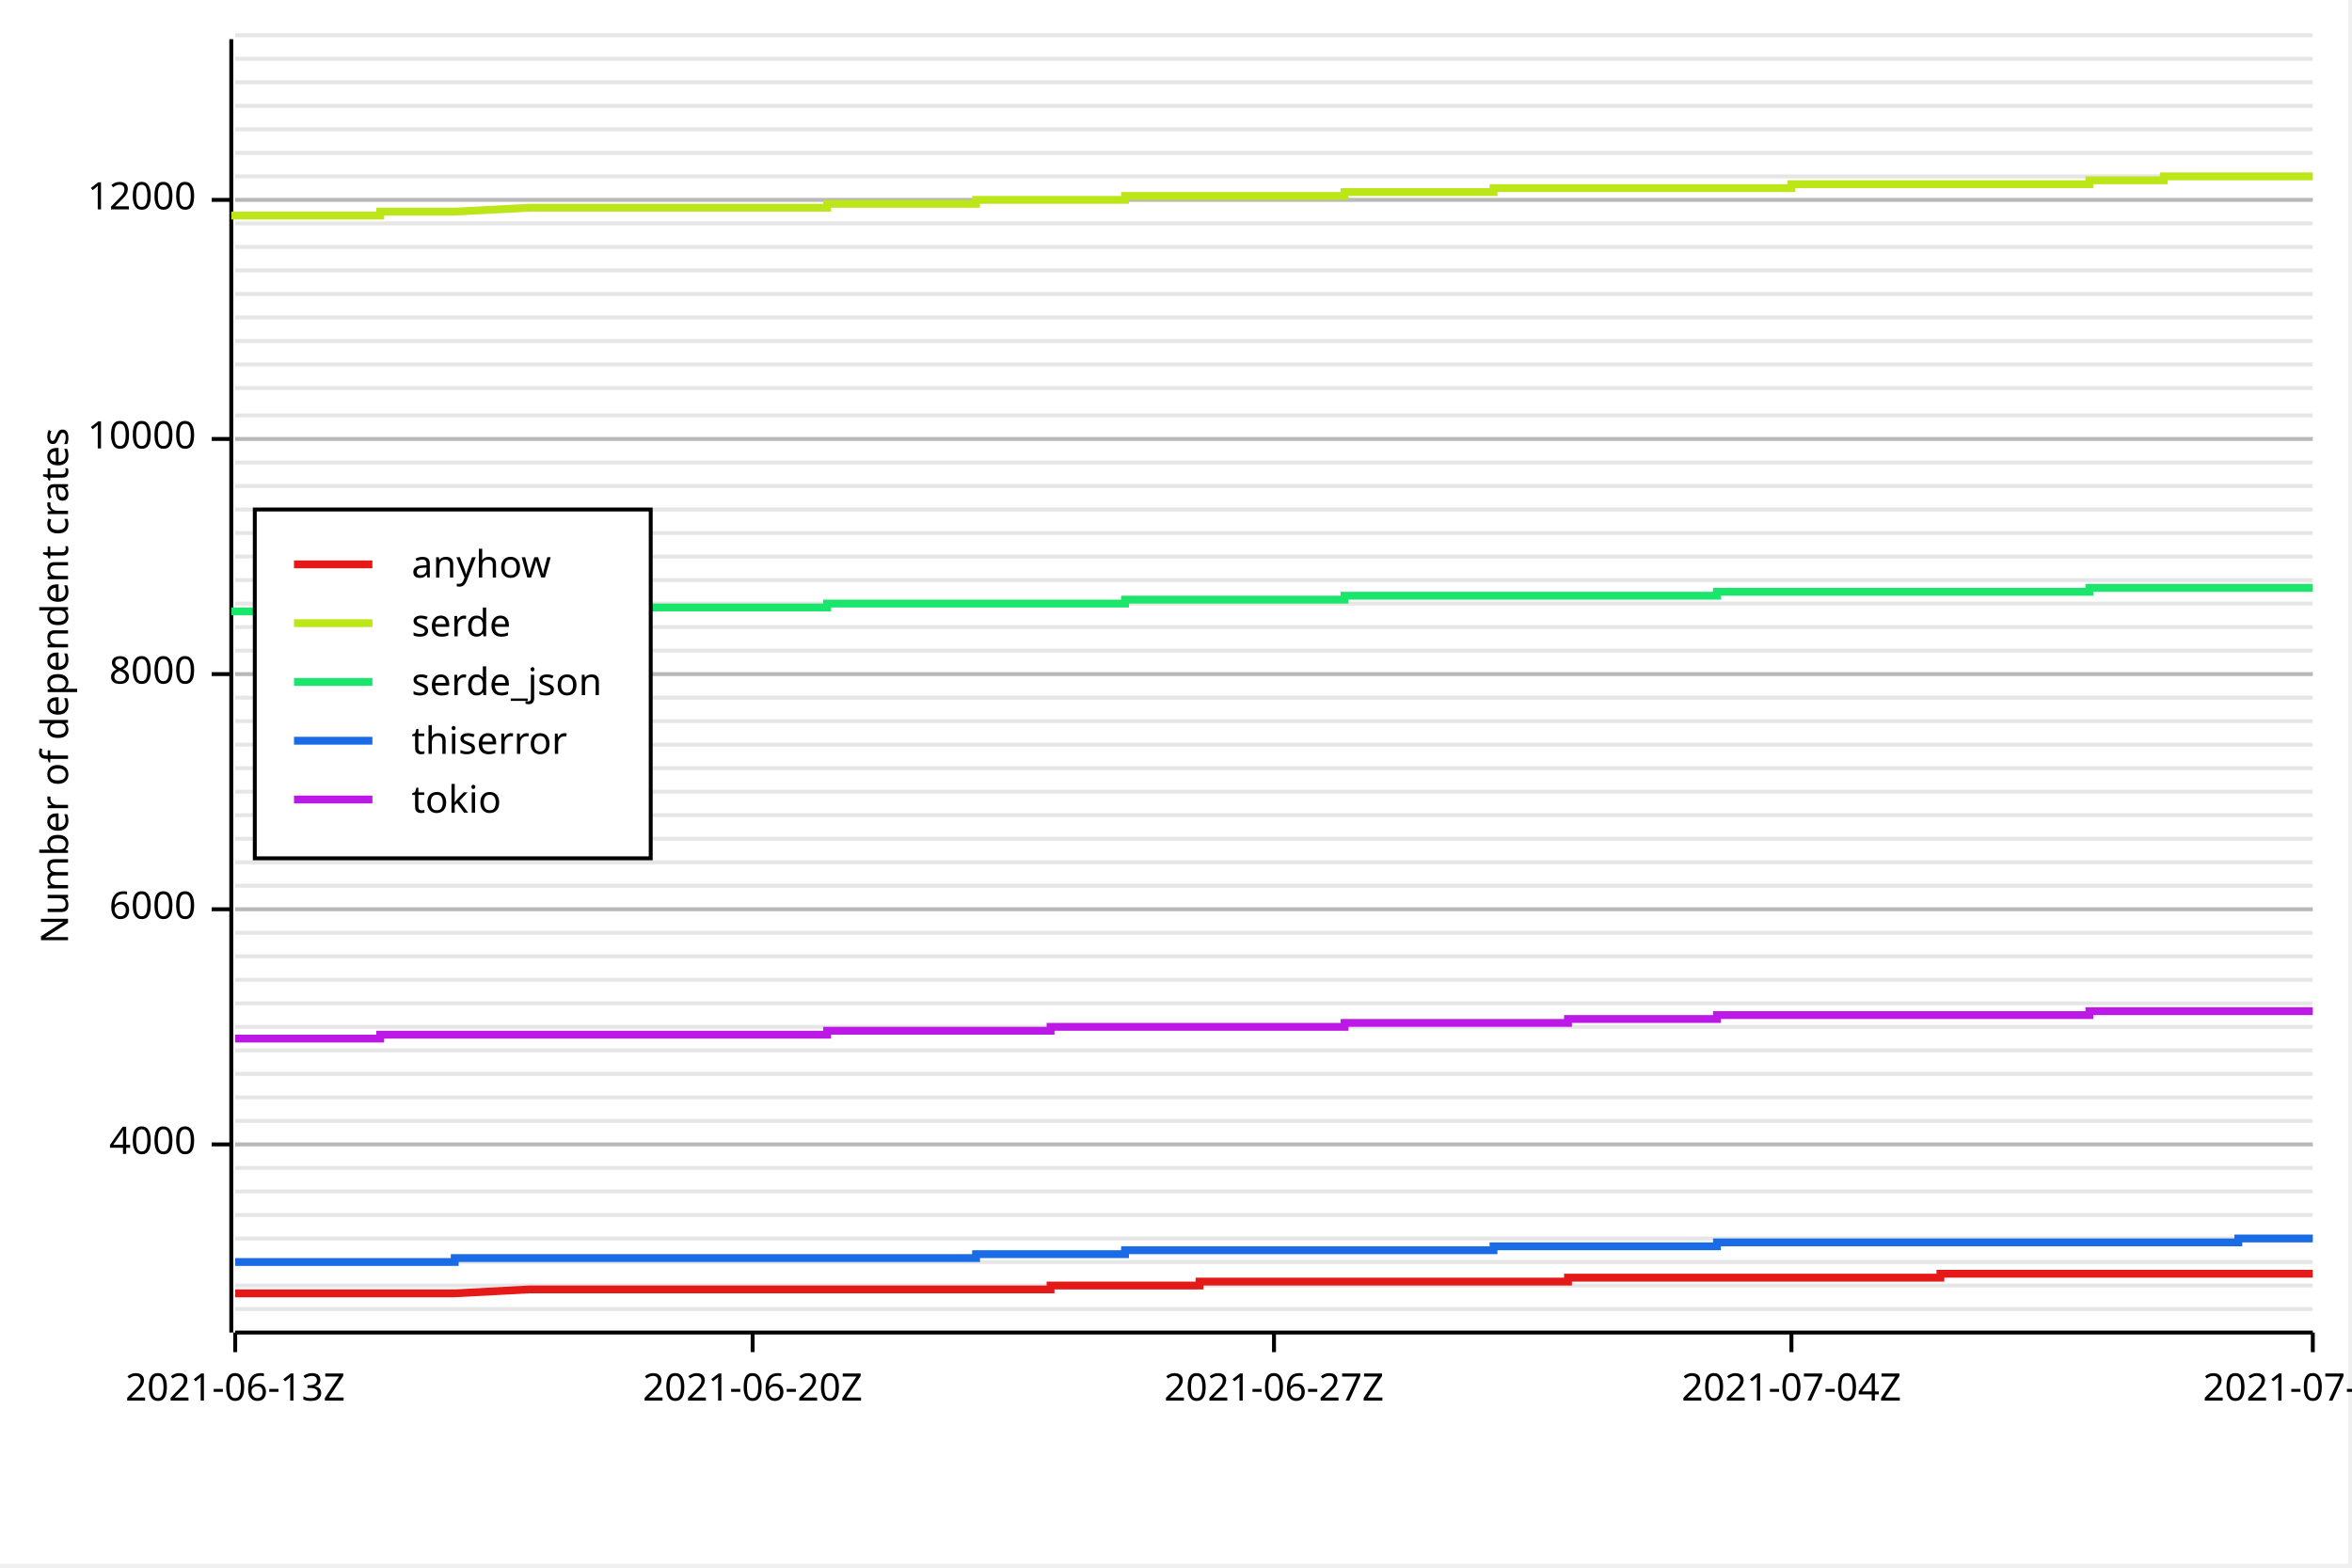
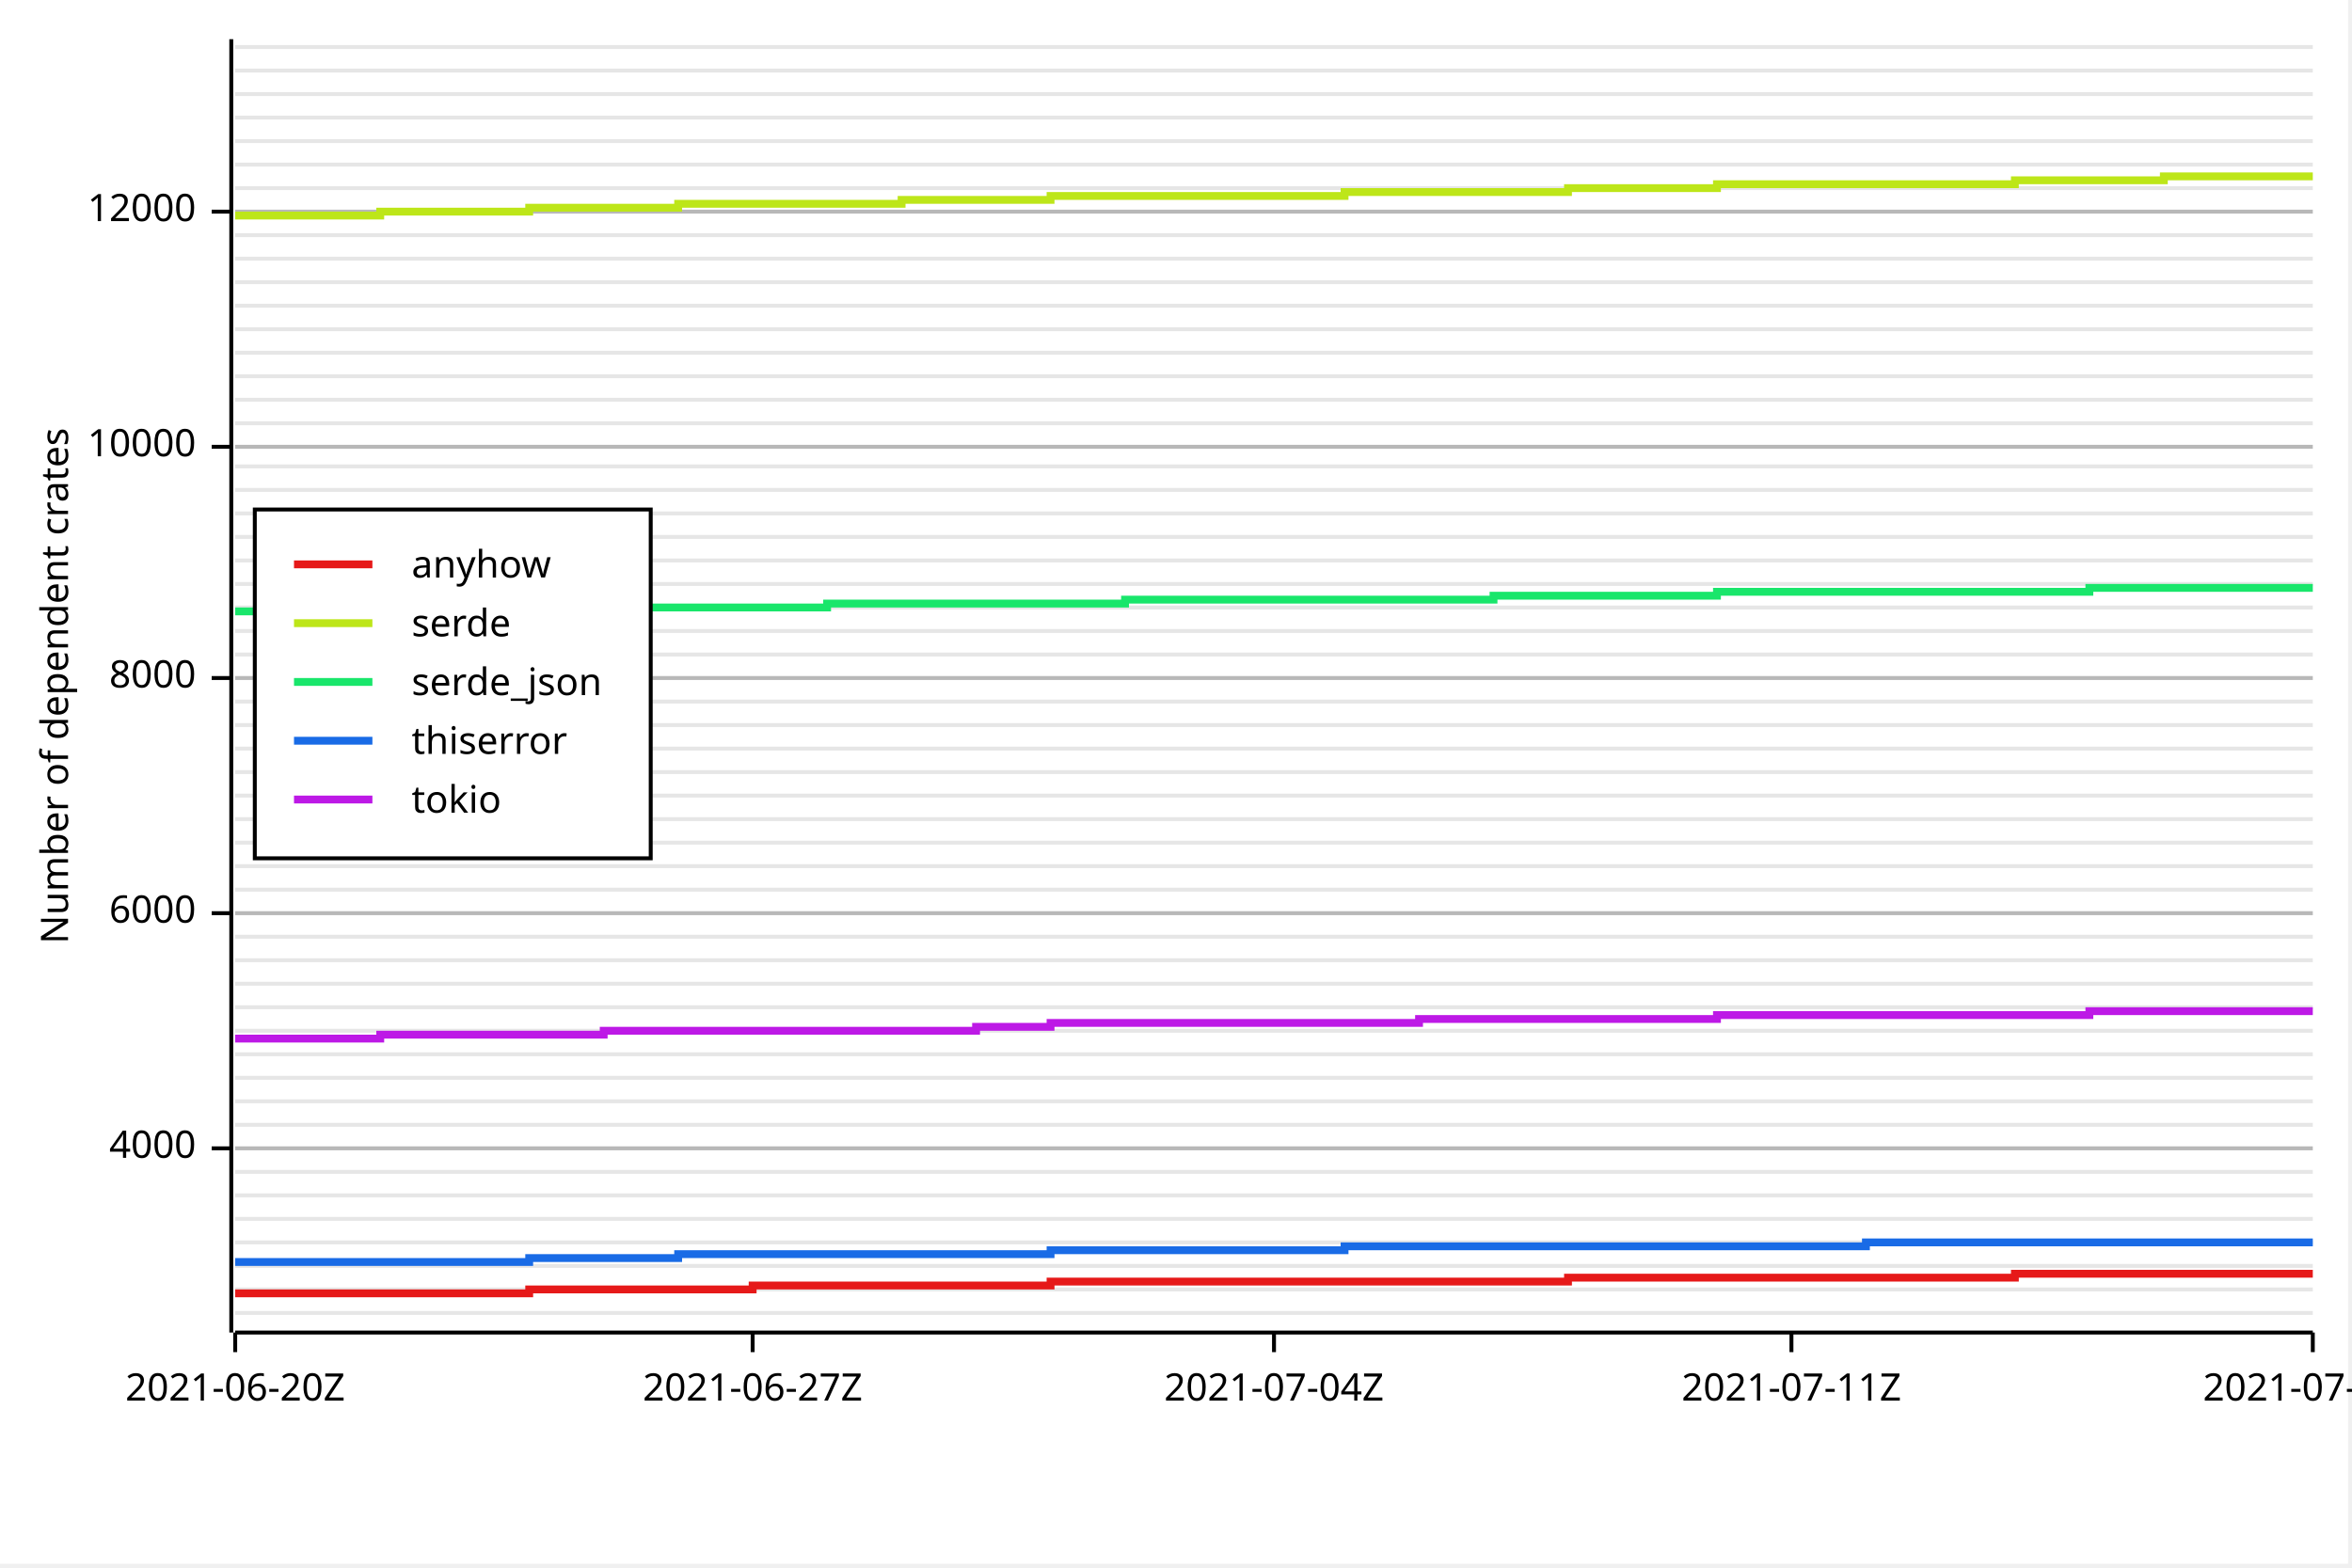
<svg xmlns="http://www.w3.org/2000/svg" width="600" height="400" viewBox="0 0 600 400">
  <rect x="0" y="0" width="599" height="399" opacity="1" fill="#FFFFFF" stroke="none" />
-   <line opacity="0.1" stroke="#000000" stroke-width="1" x1="60" y1="334" x2="590" y2="334" />
-   <line opacity="0.1" stroke="#000000" stroke-width="1" x1="60" y1="328" x2="590" y2="328" />
-   <line opacity="0.1" stroke="#000000" stroke-width="1" x1="60" y1="322" x2="590" y2="322" />
-   <line opacity="0.1" stroke="#000000" stroke-width="1" x1="60" y1="316" x2="590" y2="316" />
-   <line opacity="0.1" stroke="#000000" stroke-width="1" x1="60" y1="310" x2="590" y2="310" />
-   <line opacity="0.1" stroke="#000000" stroke-width="1" x1="60" y1="304" x2="590" y2="304" />
-   <line opacity="0.1" stroke="#000000" stroke-width="1" x1="60" y1="298" x2="590" y2="298" />
-   <line opacity="0.1" stroke="#000000" stroke-width="1" x1="60" y1="292" x2="590" y2="292" />
-   <line opacity="0.1" stroke="#000000" stroke-width="1" x1="60" y1="286" x2="590" y2="286" />
-   <line opacity="0.1" stroke="#000000" stroke-width="1" x1="60" y1="280" x2="590" y2="280" />
-   <line opacity="0.1" stroke="#000000" stroke-width="1" x1="60" y1="274" x2="590" y2="274" />
-   <line opacity="0.1" stroke="#000000" stroke-width="1" x1="60" y1="268" x2="590" y2="268" />
-   <line opacity="0.1" stroke="#000000" stroke-width="1" x1="60" y1="262" x2="590" y2="262" />
-   <line opacity="0.1" stroke="#000000" stroke-width="1" x1="60" y1="256" x2="590" y2="256" />
-   <line opacity="0.1" stroke="#000000" stroke-width="1" x1="60" y1="250" x2="590" y2="250" />
-   <line opacity="0.1" stroke="#000000" stroke-width="1" x1="60" y1="244" x2="590" y2="244" />
-   <line opacity="0.1" stroke="#000000" stroke-width="1" x1="60" y1="238" x2="590" y2="238" />
-   <line opacity="0.1" stroke="#000000" stroke-width="1" x1="60" y1="232" x2="590" y2="232" />
-   <line opacity="0.1" stroke="#000000" stroke-width="1" x1="60" y1="226" x2="590" y2="226" />
-   <line opacity="0.1" stroke="#000000" stroke-width="1" x1="60" y1="220" x2="590" y2="220" />
-   <line opacity="0.1" stroke="#000000" stroke-width="1" x1="60" y1="214" x2="590" y2="214" />
-   <line opacity="0.1" stroke="#000000" stroke-width="1" x1="60" y1="208" x2="590" y2="208" />
-   <line opacity="0.1" stroke="#000000" stroke-width="1" x1="60" y1="202" x2="590" y2="202" />
-   <line opacity="0.1" stroke="#000000" stroke-width="1" x1="60" y1="196" x2="590" y2="196" />
-   <line opacity="0.1" stroke="#000000" stroke-width="1" x1="60" y1="190" x2="590" y2="190" />
-   <line opacity="0.1" stroke="#000000" stroke-width="1" x1="60" y1="184" x2="590" y2="184" />
-   <line opacity="0.1" stroke="#000000" stroke-width="1" x1="60" y1="178" x2="590" y2="178" />
-   <line opacity="0.1" stroke="#000000" stroke-width="1" x1="60" y1="172" x2="590" y2="172" />
-   <line opacity="0.1" stroke="#000000" stroke-width="1" x1="60" y1="166" x2="590" y2="166" />
-   <line opacity="0.1" stroke="#000000" stroke-width="1" x1="60" y1="160" x2="590" y2="160" />
-   <line opacity="0.1" stroke="#000000" stroke-width="1" x1="60" y1="154" x2="590" y2="154" />
-   <line opacity="0.1" stroke="#000000" stroke-width="1" x1="60" y1="148" x2="590" y2="148" />
-   <line opacity="0.1" stroke="#000000" stroke-width="1" x1="60" y1="142" x2="590" y2="142" />
-   <line opacity="0.1" stroke="#000000" stroke-width="1" x1="60" y1="136" x2="590" y2="136" />
-   <line opacity="0.1" stroke="#000000" stroke-width="1" x1="60" y1="130" x2="590" y2="130" />
-   <line opacity="0.1" stroke="#000000" stroke-width="1" x1="60" y1="124" x2="590" y2="124" />
-   <line opacity="0.1" stroke="#000000" stroke-width="1" x1="60" y1="118" x2="590" y2="118" />
-   <line opacity="0.1" stroke="#000000" stroke-width="1" x1="60" y1="112" x2="590" y2="112" />
-   <line opacity="0.1" stroke="#000000" stroke-width="1" x1="60" y1="106" x2="590" y2="106" />
-   <line opacity="0.1" stroke="#000000" stroke-width="1" x1="60" y1="99" x2="590" y2="99" />
-   <line opacity="0.1" stroke="#000000" stroke-width="1" x1="60" y1="93" x2="590" y2="93" />
-   <line opacity="0.1" stroke="#000000" stroke-width="1" x1="60" y1="87" x2="590" y2="87" />
-   <line opacity="0.1" stroke="#000000" stroke-width="1" x1="60" y1="81" x2="590" y2="81" />
-   <line opacity="0.1" stroke="#000000" stroke-width="1" x1="60" y1="75" x2="590" y2="75" />
-   <line opacity="0.1" stroke="#000000" stroke-width="1" x1="60" y1="69" x2="590" y2="69" />
-   <line opacity="0.1" stroke="#000000" stroke-width="1" x1="60" y1="63" x2="590" y2="63" />
-   <line opacity="0.1" stroke="#000000" stroke-width="1" x1="60" y1="57" x2="590" y2="57" />
-   <line opacity="0.1" stroke="#000000" stroke-width="1" x1="60" y1="51" x2="590" y2="51" />
-   <line opacity="0.1" stroke="#000000" stroke-width="1" x1="60" y1="45" x2="590" y2="45" />
-   <line opacity="0.1" stroke="#000000" stroke-width="1" x1="60" y1="39" x2="590" y2="39" />
-   <line opacity="0.1" stroke="#000000" stroke-width="1" x1="60" y1="33" x2="590" y2="33" />
-   <line opacity="0.1" stroke="#000000" stroke-width="1" x1="60" y1="27" x2="590" y2="27" />
-   <line opacity="0.1" stroke="#000000" stroke-width="1" x1="60" y1="21" x2="590" y2="21" />
-   <line opacity="0.1" stroke="#000000" stroke-width="1" x1="60" y1="15" x2="590" y2="15" />
-   <line opacity="0.1" stroke="#000000" stroke-width="1" x1="60" y1="9" x2="590" y2="9" />
+   <line opacity="0.1" stroke="#000000" stroke-width="1" x1="60" y1="335" x2="590" y2="335" />
+   <line opacity="0.1" stroke="#000000" stroke-width="1" x1="60" y1="329" x2="590" y2="329" />
+   <line opacity="0.1" stroke="#000000" stroke-width="1" x1="60" y1="323" x2="590" y2="323" />
+   <line opacity="0.1" stroke="#000000" stroke-width="1" x1="60" y1="317" x2="590" y2="317" />
+   <line opacity="0.1" stroke="#000000" stroke-width="1" x1="60" y1="311" x2="590" y2="311" />
+   <line opacity="0.1" stroke="#000000" stroke-width="1" x1="60" y1="305" x2="590" y2="305" />
+   <line opacity="0.1" stroke="#000000" stroke-width="1" x1="60" y1="299" x2="590" y2="299" />
+   <line opacity="0.1" stroke="#000000" stroke-width="1" x1="60" y1="293" x2="590" y2="293" />
+   <line opacity="0.1" stroke="#000000" stroke-width="1" x1="60" y1="287" x2="590" y2="287" />
+   <line opacity="0.1" stroke="#000000" stroke-width="1" x1="60" y1="281" x2="590" y2="281" />
+   <line opacity="0.1" stroke="#000000" stroke-width="1" x1="60" y1="275" x2="590" y2="275" />
+   <line opacity="0.1" stroke="#000000" stroke-width="1" x1="60" y1="269" x2="590" y2="269" />
+   <line opacity="0.1" stroke="#000000" stroke-width="1" x1="60" y1="263" x2="590" y2="263" />
+   <line opacity="0.1" stroke="#000000" stroke-width="1" x1="60" y1="257" x2="590" y2="257" />
+   <line opacity="0.1" stroke="#000000" stroke-width="1" x1="60" y1="251" x2="590" y2="251" />
+   <line opacity="0.1" stroke="#000000" stroke-width="1" x1="60" y1="245" x2="590" y2="245" />
+   <line opacity="0.1" stroke="#000000" stroke-width="1" x1="60" y1="239" x2="590" y2="239" />
+   <line opacity="0.1" stroke="#000000" stroke-width="1" x1="60" y1="233" x2="590" y2="233" />
+   <line opacity="0.1" stroke="#000000" stroke-width="1" x1="60" y1="227" x2="590" y2="227" />
+   <line opacity="0.1" stroke="#000000" stroke-width="1" x1="60" y1="221" x2="590" y2="221" />
+   <line opacity="0.1" stroke="#000000" stroke-width="1" x1="60" y1="215" x2="590" y2="215" />
+   <line opacity="0.1" stroke="#000000" stroke-width="1" x1="60" y1="209" x2="590" y2="209" />
+   <line opacity="0.1" stroke="#000000" stroke-width="1" x1="60" y1="203" x2="590" y2="203" />
+   <line opacity="0.1" stroke="#000000" stroke-width="1" x1="60" y1="197" x2="590" y2="197" />
+   <line opacity="0.1" stroke="#000000" stroke-width="1" x1="60" y1="191" x2="590" y2="191" />
+   <line opacity="0.1" stroke="#000000" stroke-width="1" x1="60" y1="185" x2="590" y2="185" />
+   <line opacity="0.1" stroke="#000000" stroke-width="1" x1="60" y1="179" x2="590" y2="179" />
+   <line opacity="0.1" stroke="#000000" stroke-width="1" x1="60" y1="173" x2="590" y2="173" />
+   <line opacity="0.1" stroke="#000000" stroke-width="1" x1="60" y1="167" x2="590" y2="167" />
+   <line opacity="0.1" stroke="#000000" stroke-width="1" x1="60" y1="161" x2="590" y2="161" />
+   <line opacity="0.1" stroke="#000000" stroke-width="1" x1="60" y1="155" x2="590" y2="155" />
+   <line opacity="0.1" stroke="#000000" stroke-width="1" x1="60" y1="149" x2="590" y2="149" />
+   <line opacity="0.1" stroke="#000000" stroke-width="1" x1="60" y1="143" x2="590" y2="143" />
+   <line opacity="0.1" stroke="#000000" stroke-width="1" x1="60" y1="137" x2="590" y2="137" />
+   <line opacity="0.1" stroke="#000000" stroke-width="1" x1="60" y1="131" x2="590" y2="131" />
+   <line opacity="0.1" stroke="#000000" stroke-width="1" x1="60" y1="125" x2="590" y2="125" />
+   <line opacity="0.1" stroke="#000000" stroke-width="1" x1="60" y1="119" x2="590" y2="119" />
+   <line opacity="0.1" stroke="#000000" stroke-width="1" x1="60" y1="114" x2="590" y2="114" />
+   <line opacity="0.1" stroke="#000000" stroke-width="1" x1="60" y1="108" x2="590" y2="108" />
+   <line opacity="0.1" stroke="#000000" stroke-width="1" x1="60" y1="102" x2="590" y2="102" />
+   <line opacity="0.1" stroke="#000000" stroke-width="1" x1="60" y1="96" x2="590" y2="96" />
+   <line opacity="0.1" stroke="#000000" stroke-width="1" x1="60" y1="90" x2="590" y2="90" />
+   <line opacity="0.1" stroke="#000000" stroke-width="1" x1="60" y1="84" x2="590" y2="84" />
+   <line opacity="0.1" stroke="#000000" stroke-width="1" x1="60" y1="78" x2="590" y2="78" />
+   <line opacity="0.1" stroke="#000000" stroke-width="1" x1="60" y1="72" x2="590" y2="72" />
+   <line opacity="0.1" stroke="#000000" stroke-width="1" x1="60" y1="66" x2="590" y2="66" />
+   <line opacity="0.1" stroke="#000000" stroke-width="1" x1="60" y1="60" x2="590" y2="60" />
+   <line opacity="0.1" stroke="#000000" stroke-width="1" x1="60" y1="54" x2="590" y2="54" />
+   <line opacity="0.1" stroke="#000000" stroke-width="1" x1="60" y1="48" x2="590" y2="48" />
+   <line opacity="0.1" stroke="#000000" stroke-width="1" x1="60" y1="42" x2="590" y2="42" />
+   <line opacity="0.1" stroke="#000000" stroke-width="1" x1="60" y1="36" x2="590" y2="36" />
+   <line opacity="0.1" stroke="#000000" stroke-width="1" x1="60" y1="30" x2="590" y2="30" />
+   <line opacity="0.1" stroke="#000000" stroke-width="1" x1="60" y1="24" x2="590" y2="24" />
+   <line opacity="0.1" stroke="#000000" stroke-width="1" x1="60" y1="18" x2="590" y2="18" />
+   <line opacity="0.1" stroke="#000000" stroke-width="1" x1="60" y1="12" x2="590" y2="12" />
  <text x="10" y="175" dy="0.76em" text-anchor="middle" font-family="sans-serif" font-size="9.677" opacity="1" fill="#000000" transform="rotate(270, 10, 175)">
Number of dependent crates
</text>
-   <line opacity="0.2" stroke="#000000" stroke-width="1" x1="60" y1="292" x2="590" y2="292" />
-   <line opacity="0.2" stroke="#000000" stroke-width="1" x1="60" y1="232" x2="590" y2="232" />
-   <line opacity="0.2" stroke="#000000" stroke-width="1" x1="60" y1="172" x2="590" y2="172" />
-   <line opacity="0.2" stroke="#000000" stroke-width="1" x1="60" y1="112" x2="590" y2="112" />
-   <line opacity="0.2" stroke="#000000" stroke-width="1" x1="60" y1="51" x2="590" y2="51" />
+   <line opacity="0.2" stroke="#000000" stroke-width="1" x1="60" y1="293" x2="590" y2="293" />
+   <line opacity="0.2" stroke="#000000" stroke-width="1" x1="60" y1="233" x2="590" y2="233" />
+   <line opacity="0.2" stroke="#000000" stroke-width="1" x1="60" y1="173" x2="590" y2="173" />
+   <line opacity="0.2" stroke="#000000" stroke-width="1" x1="60" y1="114" x2="590" y2="114" />
+   <line opacity="0.2" stroke="#000000" stroke-width="1" x1="60" y1="54" x2="590" y2="54" />
  <polyline fill="none" opacity="1" stroke="#000000" stroke-width="1" points="59,10 59,340 " />
-   <text x="50" y="292" dy="0.5ex" text-anchor="end" font-family="sans-serif" font-size="9.677" opacity="1" fill="#000000">
+   <text x="50" y="293" dy="0.5ex" text-anchor="end" font-family="sans-serif" font-size="9.677" opacity="1" fill="#000000">
4000
</text>
-   <polyline fill="none" opacity="1" stroke="#000000" stroke-width="1" points="54,292 59,292 " />
-   <text x="50" y="232" dy="0.5ex" text-anchor="end" font-family="sans-serif" font-size="9.677" opacity="1" fill="#000000">
+   <polyline fill="none" opacity="1" stroke="#000000" stroke-width="1" points="54,293 59,293 " />
+   <text x="50" y="233" dy="0.5ex" text-anchor="end" font-family="sans-serif" font-size="9.677" opacity="1" fill="#000000">
6000
</text>
-   <polyline fill="none" opacity="1" stroke="#000000" stroke-width="1" points="54,232 59,232 " />
-   <text x="50" y="172" dy="0.5ex" text-anchor="end" font-family="sans-serif" font-size="9.677" opacity="1" fill="#000000">
+   <polyline fill="none" opacity="1" stroke="#000000" stroke-width="1" points="54,233 59,233 " />
+   <text x="50" y="173" dy="0.5ex" text-anchor="end" font-family="sans-serif" font-size="9.677" opacity="1" fill="#000000">
8000
</text>
-   <polyline fill="none" opacity="1" stroke="#000000" stroke-width="1" points="54,172 59,172 " />
-   <text x="50" y="112" dy="0.5ex" text-anchor="end" font-family="sans-serif" font-size="9.677" opacity="1" fill="#000000">
+   <polyline fill="none" opacity="1" stroke="#000000" stroke-width="1" points="54,173 59,173 " />
+   <text x="50" y="114" dy="0.5ex" text-anchor="end" font-family="sans-serif" font-size="9.677" opacity="1" fill="#000000">
10000
</text>
-   <polyline fill="none" opacity="1" stroke="#000000" stroke-width="1" points="54,112 59,112 " />
-   <text x="50" y="51" dy="0.5ex" text-anchor="end" font-family="sans-serif" font-size="9.677" opacity="1" fill="#000000">
+   <polyline fill="none" opacity="1" stroke="#000000" stroke-width="1" points="54,114 59,114 " />
+   <text x="50" y="54" dy="0.5ex" text-anchor="end" font-family="sans-serif" font-size="9.677" opacity="1" fill="#000000">
12000
</text>
-   <polyline fill="none" opacity="1" stroke="#000000" stroke-width="1" points="54,51 59,51 " />
+   <polyline fill="none" opacity="1" stroke="#000000" stroke-width="1" points="54,54 59,54 " />
  <polyline fill="none" opacity="1" stroke="#000000" stroke-width="1" points="60,340 590,340 " />
  <text x="60" y="350" dy="0.76em" text-anchor="middle" font-family="sans-serif" font-size="9.677" opacity="1" fill="#000000">
- 2021-06-13Z
+ 2021-06-20Z
</text>
  <polyline fill="none" opacity="1" stroke="#000000" stroke-width="1" points="60,340 60,345 " />
  <text x="192" y="350" dy="0.76em" text-anchor="middle" font-family="sans-serif" font-size="9.677" opacity="1" fill="#000000">
- 2021-06-20Z
+ 2021-06-27Z
</text>
  <polyline fill="none" opacity="1" stroke="#000000" stroke-width="1" points="192,340 192,345 " />
  <text x="325" y="350" dy="0.76em" text-anchor="middle" font-family="sans-serif" font-size="9.677" opacity="1" fill="#000000">
- 2021-06-27Z
+ 2021-07-04Z
</text>
  <polyline fill="none" opacity="1" stroke="#000000" stroke-width="1" points="325,340 325,345 " />
  <text x="457" y="350" dy="0.76em" text-anchor="middle" font-family="sans-serif" font-size="9.677" opacity="1" fill="#000000">
- 2021-07-04Z
+ 2021-07-11Z
</text>
  <polyline fill="none" opacity="1" stroke="#000000" stroke-width="1" points="457,340 457,345 " />
  <text x="590" y="350" dy="0.76em" text-anchor="middle" font-family="sans-serif" font-size="9.677" opacity="1" fill="#000000">
- 2021-07-11Z
+ 2021-07-18Z
</text>
  <polyline fill="none" opacity="1" stroke="#000000" stroke-width="1" points="590,340 590,345 " />
-   <polyline fill="none" opacity="1" stroke="#E61919" stroke-width="2" points="60,330 60,330 78,330 78,330 97,330 97,330 116,330 116,330 135,329 154,329 154,329 173,329 173,329 192,329 192,329 211,329 211,329 230,329 230,329 249,329 249,329 268,329 268,328 287,328 287,328 306,328 306,327 325,327 325,327 343,327 343,327 362,327 362,327 381,327 381,327 400,327 400,326 419,326 419,326 438,326 438,326 457,326 457,326 476,326 476,326 495,326 495,325 514,325 514,325 533,325 533,325 552,325 552,325 571,325 571,325 590,325 " />
-   <polyline fill="none" opacity="1" stroke="#BDE619" stroke-width="2" points="60,56 60,55 78,55 78,55 97,55 97,54 116,54 116,54 135,53 154,53 154,53 173,53 173,53 192,53 192,53 211,53 211,52 230,52 230,52 249,52 249,51 268,51 268,51 287,51 287,50 306,50 306,50 325,50 325,50 343,50 343,49 362,49 362,49 381,49 381,48 400,48 400,48 419,48 419,48 438,48 438,48 457,48 457,47 476,47 476,47 495,47 495,47 514,47 514,47 533,47 533,46 552,46 552,45 571,45 571,45 590,45 " />
-   <polyline fill="none" opacity="1" stroke="#19E66B" stroke-width="2" points="60,157 60,156 78,156 78,156 97,156 97,156 116,156 116,155 135,155 154,155 154,155 173,155 173,155 192,155 192,155 211,155 211,154 230,154 230,154 249,154 249,154 268,154 268,154 287,154 287,153 306,153 306,153 325,153 325,153 343,153 343,152 362,152 362,152 381,152 381,152 400,152 400,152 419,152 419,152 438,152 438,151 457,151 457,151 476,151 476,151 495,151 495,151 514,151 514,151 533,151 533,150 552,150 552,150 571,150 571,150 590,150 " />
-   <polyline fill="none" opacity="1" stroke="#196BE6" stroke-width="2" points="60,322 60,322 78,322 78,322 97,322 97,322 116,322 116,321 135,321 154,321 154,321 173,321 173,321 192,321 192,321 211,321 211,321 230,321 230,321 249,321 249,320 268,320 268,320 287,320 287,319 306,319 306,319 325,319 325,319 343,319 343,319 362,319 362,319 381,319 381,318 400,318 400,318 419,318 419,318 438,318 438,317 457,317 457,317 476,317 476,317 495,317 495,317 514,317 514,317 533,317 533,317 552,317 552,317 571,317 571,316 590,316 " />
-   <polyline fill="none" opacity="1" stroke="#BD19E6" stroke-width="2" points="60,265 60,265 78,265 78,265 97,265 97,264 116,264 116,264 135,264 154,264 154,264 173,264 173,264 192,264 192,264 211,264 211,263 230,263 230,263 249,263 249,263 268,263 268,262 287,262 287,262 306,262 306,262 325,262 325,262 343,262 343,261 362,261 362,261 381,261 381,261 400,261 400,260 419,260 419,260 438,260 438,259 457,259 457,259 476,259 476,259 495,259 495,259 514,259 514,259 533,259 533,258 552,258 552,258 571,258 571,258 590,258 " />
+   <polyline fill="none" opacity="1" stroke="#E61919" stroke-width="2" points="60,330 60,330 78,330 78,330 97,330 97,330 116,330 116,330 135,330 135,329 154,329 154,329 173,329 173,329 192,329 192,328 211,328 211,328 230,328 230,328 249,328 249,328 268,328 268,327 287,327 287,327 306,327 306,327 325,327 325,327 343,327 343,327 362,327 362,327 381,327 381,327 400,327 400,326 419,326 419,326 438,326 438,326 457,326 457,326 476,326 476,326 495,326 495,326 514,326 514,325 533,325 533,325 552,325 552,325 571,325 571,325 590,325 " />
+   <polyline fill="none" opacity="1" stroke="#BDE619" stroke-width="2" points="60,55 60,55 78,55 78,55 97,55 97,54 116,54 116,54 135,54 135,53 154,53 154,53 173,53 173,52 192,52 192,52 211,52 211,52 230,52 230,51 249,51 249,51 268,51 268,50 287,50 287,50 306,50 306,50 325,50 325,50 343,50 343,49 362,49 362,49 381,49 381,49 400,49 400,48 419,48 419,48 438,48 438,47 457,47 457,47 476,47 476,47 495,47 495,47 514,47 514,46 533,46 533,46 552,46 552,45 571,45 571,45 590,45 " />
+   <polyline fill="none" opacity="1" stroke="#19E66B" stroke-width="2" points="60,156 60,156 78,156 78,156 97,156 97,156 116,156 116,156 135,156 135,155 154,155 154,155 173,155 173,155 192,155 192,155 211,155 211,154 230,154 230,154 249,154 249,154 268,154 268,154 287,154 287,153 306,153 306,153 325,153 325,153 343,153 343,153 362,153 362,153 381,153 381,152 400,152 400,152 419,152 419,152 438,152 438,151 457,151 457,151 476,151 476,151 495,151 495,151 514,151 514,151 533,151 533,150 552,150 552,150 571,150 571,150 590,150 " />
+   <polyline fill="none" opacity="1" stroke="#196BE6" stroke-width="2" points="60,322 60,322 78,322 78,322 97,322 97,322 116,322 116,322 135,322 135,321 154,321 154,321 173,321 173,320 192,320 192,320 211,320 211,320 230,320 230,320 249,320 249,320 268,320 268,319 287,319 287,319 306,319 306,319 325,319 325,319 343,319 343,318 362,318 362,318 381,318 381,318 400,318 400,318 419,318 419,318 438,318 438,318 457,318 457,318 476,318 476,317 495,317 495,317 514,317 514,317 533,317 533,317 552,317 552,317 571,317 571,317 590,317 " />
+   <polyline fill="none" opacity="1" stroke="#BD19E6" stroke-width="2" points="60,265 60,265 78,265 78,265 97,265 97,264 116,264 116,264 135,264 135,264 154,264 154,263 173,263 173,263 192,263 192,263 211,263 211,263 230,263 230,263 249,263 249,262 268,262 268,261 287,261 287,261 306,261 306,261 325,261 325,261 343,261 343,261 362,261 362,260 381,260 381,260 400,260 400,260 419,260 419,260 438,260 438,259 457,259 457,259 476,259 476,259 495,259 495,259 514,259 514,259 533,259 533,258 552,258 552,258 571,258 571,258 590,258 " />
  <rect x="65" y="130" width="101" height="89" opacity="1" fill="#FFFFFF" stroke="none" />
  <rect x="65" y="130" width="101" height="89" opacity="1" fill="none" stroke="#000000" />
  <text x="105" y="140" dy="0.76em" text-anchor="start" font-family="sans-serif" font-size="9.677" opacity="1" fill="#000000">
anyhow
</text>
  <text x="105" y="155" dy="0.76em" text-anchor="start" font-family="sans-serif" font-size="9.677" opacity="1" fill="#000000">
serde
</text>
  <text x="105" y="170" dy="0.76em" text-anchor="start" font-family="sans-serif" font-size="9.677" opacity="1" fill="#000000">
serde_json
</text>
  <text x="105" y="185" dy="0.76em" text-anchor="start" font-family="sans-serif" font-size="9.677" opacity="1" fill="#000000">
thiserror
</text>
  <text x="105" y="200" dy="0.76em" text-anchor="start" font-family="sans-serif" font-size="9.677" opacity="1" fill="#000000">
tokio
</text>
  <polyline fill="none" opacity="1" stroke="#E61919" stroke-width="2" points="75,144 95,144 " />
  <polyline fill="none" opacity="1" stroke="#BDE619" stroke-width="2" points="75,159 95,159 " />
  <polyline fill="none" opacity="1" stroke="#19E66B" stroke-width="2" points="75,174 95,174 " />
  <polyline fill="none" opacity="1" stroke="#196BE6" stroke-width="2" points="75,189 95,189 " />
  <polyline fill="none" opacity="1" stroke="#BD19E6" stroke-width="2" points="75,204 95,204 " />
</svg>
